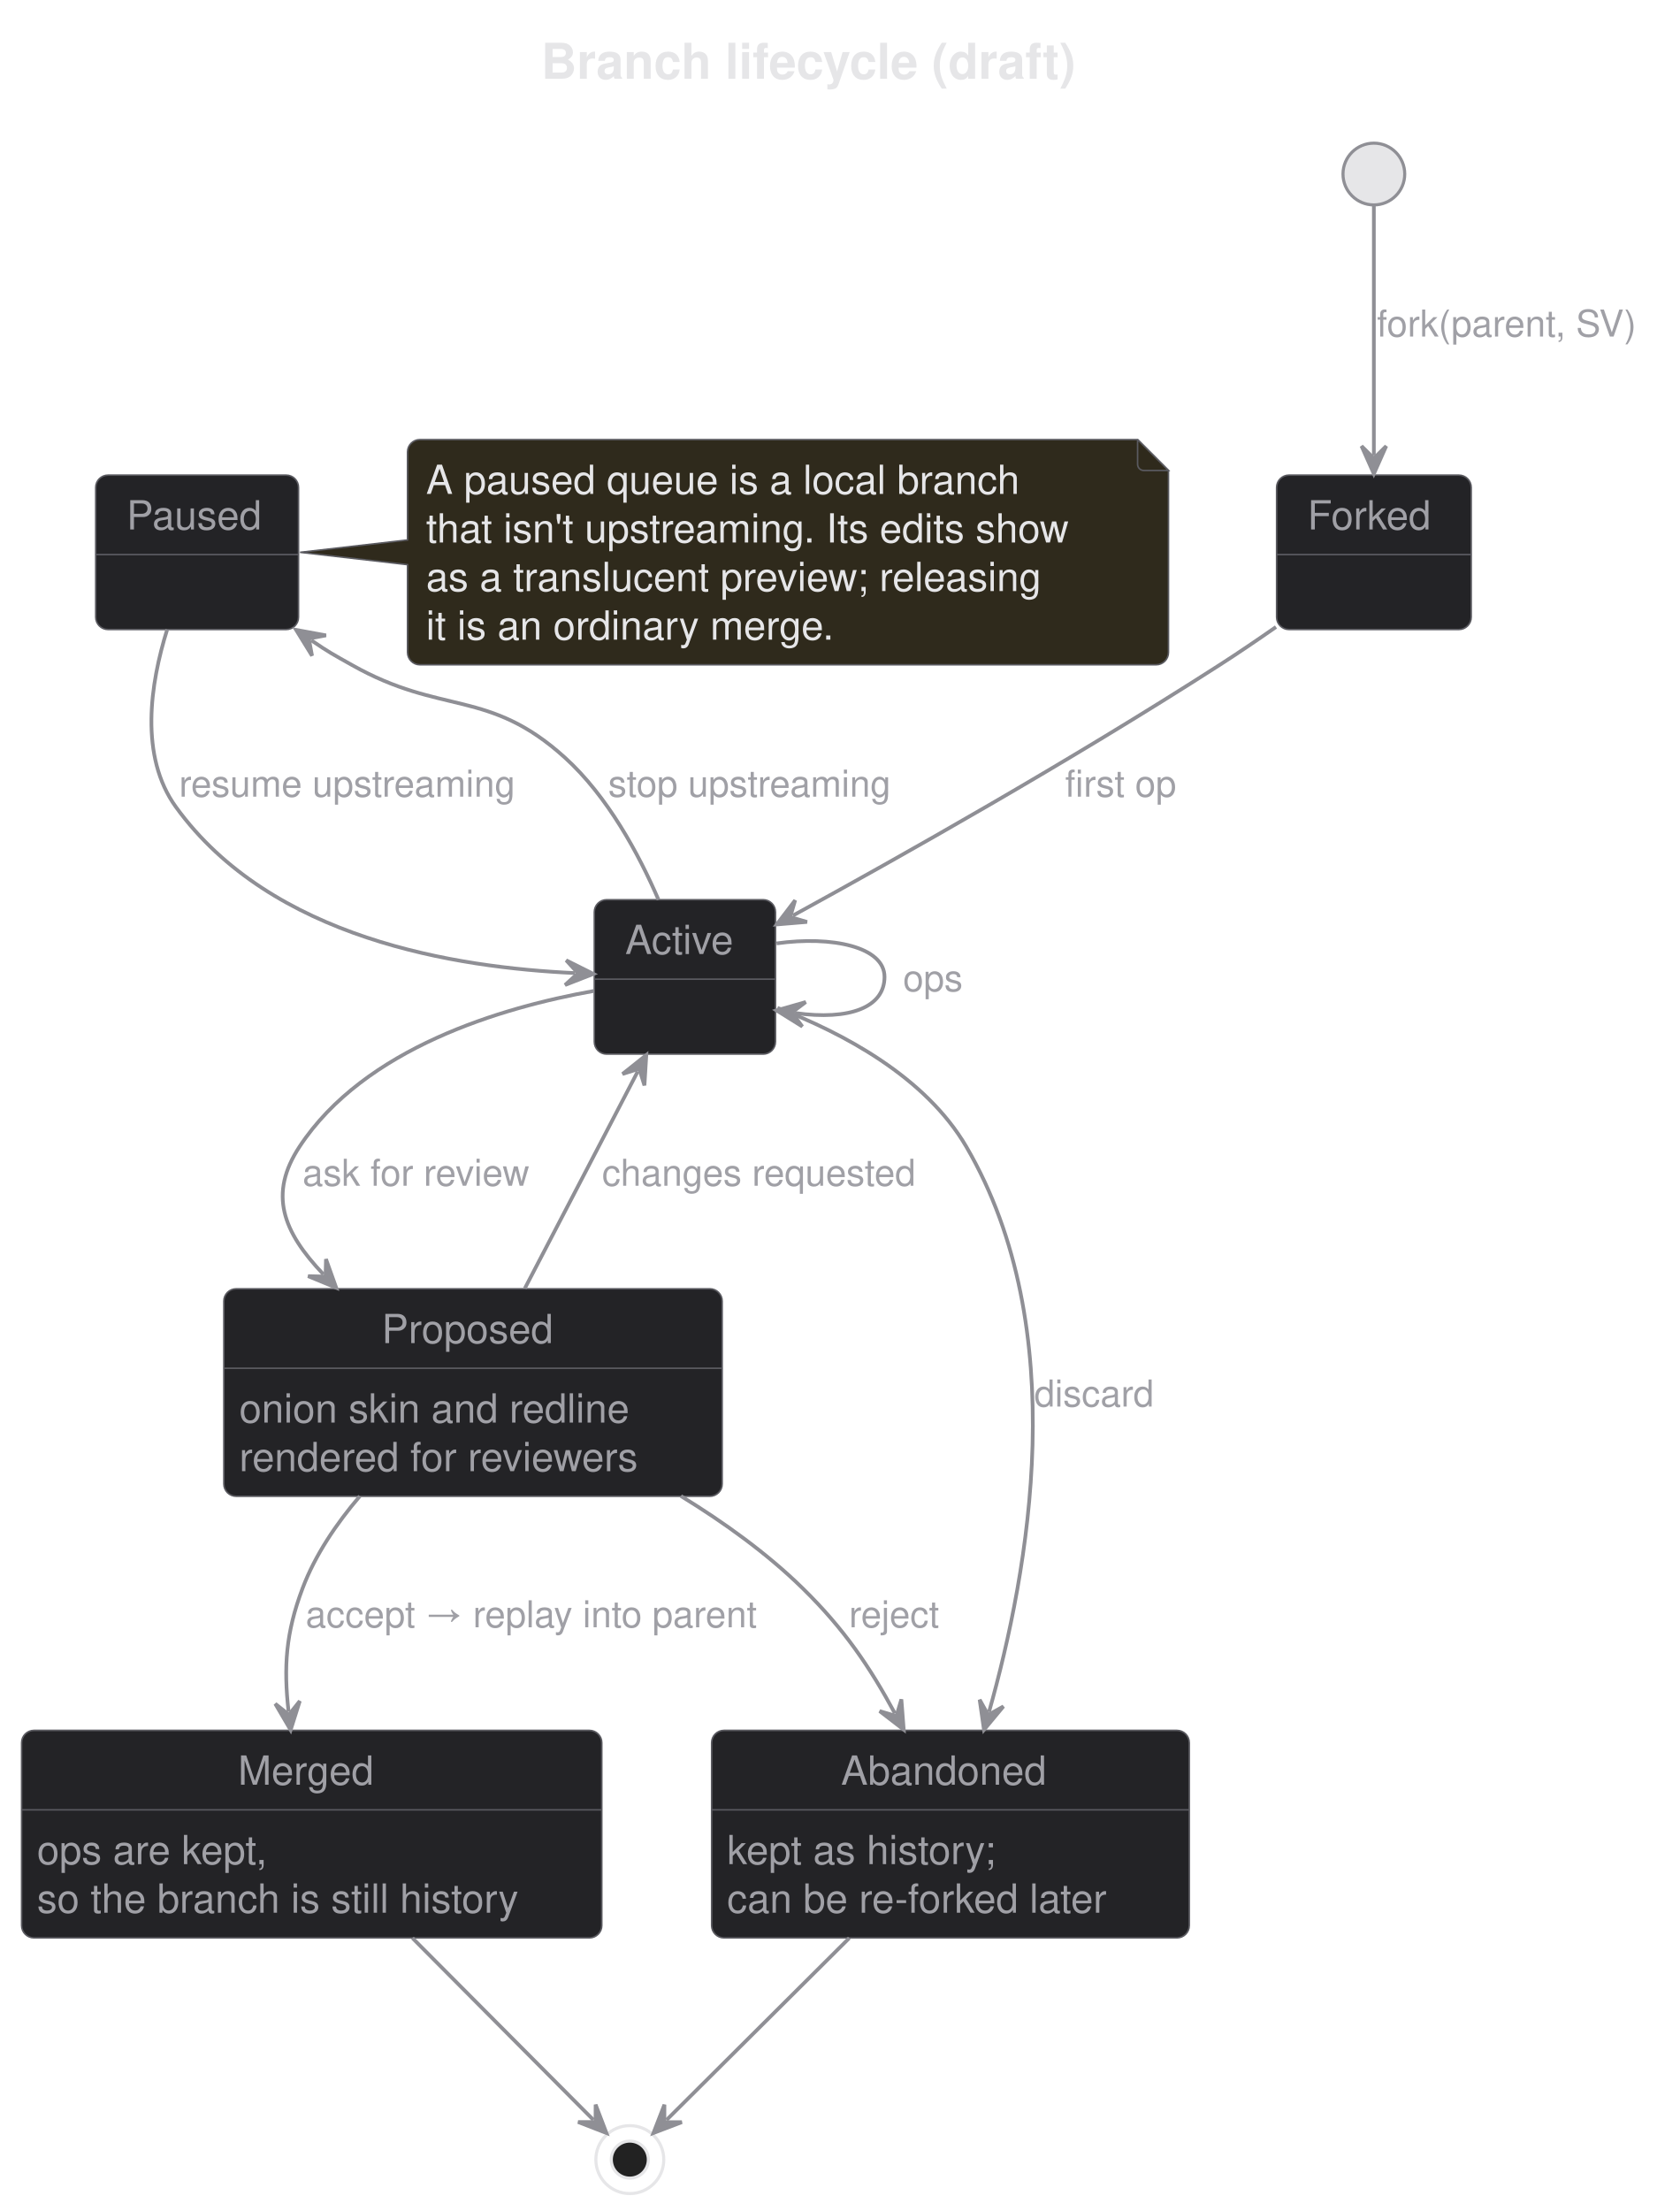
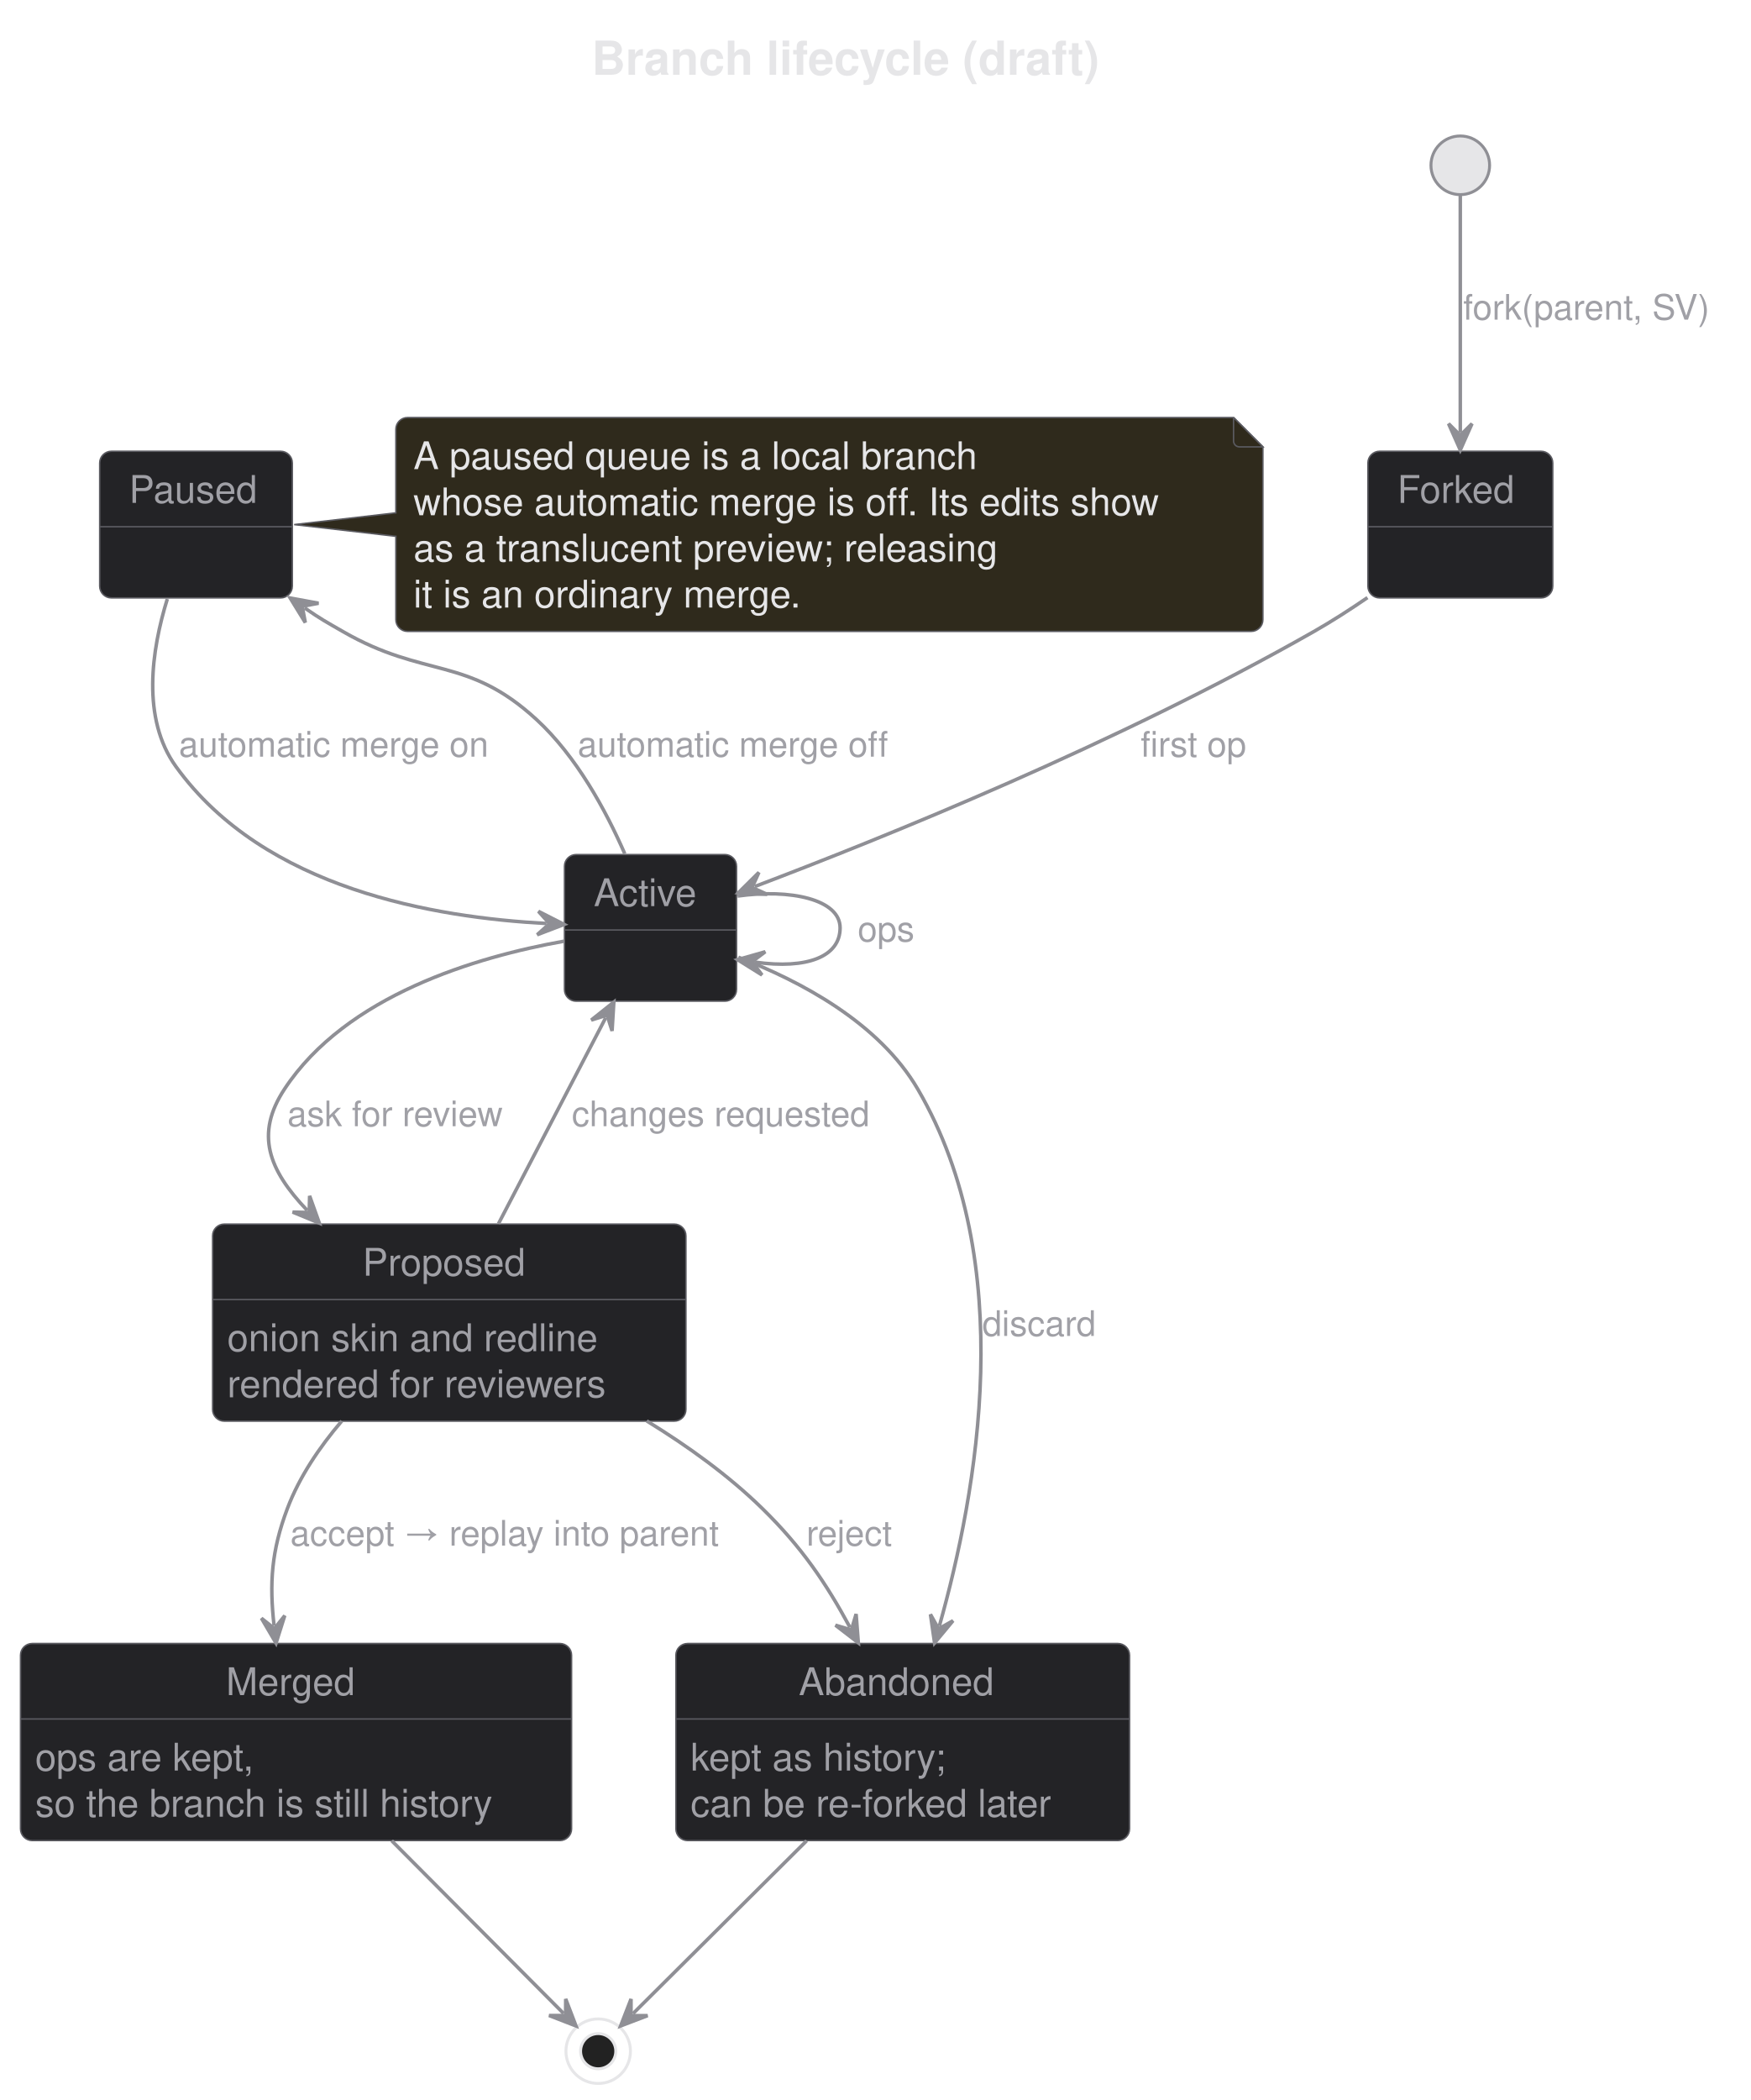
- <svg xmlns="http://www.w3.org/2000/svg" contentStyleType="text/css" data-diagram-type="STATE" height="716px" preserveAspectRatio="none" style="width:544px;height:716px;" version="1.1" viewBox="0 0 544 716" width="544px" zoomAndPan="magnify">
+ <svg xmlns="http://www.w3.org/2000/svg" contentStyleType="text/css" data-diagram-type="STATE" height="716px" preserveAspectRatio="none" style="width:597px;height:716px;" version="1.1" viewBox="0 0 597 716" width="597px" zoomAndPan="magnify">
  <defs />
  <g>
    <g class="title" data-source-line="2">
-       <text fill="#E6E6E8" font-family="Helvetica" font-size="16" font-weight="bold" lengthAdjust="spacing" textLength="180.383" x="175.269" y="25.5">Branch lifecycle (draft)</text>
+       <text fill="#E6E6E8" font-family="Helvetica" font-size="16" font-weight="bold" lengthAdjust="spacing" textLength="180.383" x="201.769" y="25.5">Branch lifecycle (draft)</text>
    </g>
-     <ellipse cx="445" cy="56.359" fill="#E6E6E8" rx="10" ry="10" style="stroke:#8F8F95;stroke-width:1;" />
+     <ellipse cx="498" cy="56.359" fill="#E6E6E8" rx="10" ry="10" style="stroke:#8F8F95;stroke-width:1;" />
    <g id="Forked">
-       <rect fill="#232326" height="50" rx="4" ry="4" style="stroke:#5A5A60;stroke-width:0.5;" width="63.037" x="413.5" y="153.859" />
-       <line style="stroke:#5A5A60;stroke-width:0.5;" x1="413.5" x2="476.537" y1="179.589" y2="179.589" />
-       <text fill="#A0A0A6" font-family="Helvetica" font-size="13" lengthAdjust="spacing" textLength="43.037" x="423.5" y="171.453">Forked</text>
+       <rect fill="#232326" height="50" rx="4" ry="4" style="stroke:#5A5A60;stroke-width:0.5;" width="63.037" x="466.5" y="153.859" />
+       <line style="stroke:#5A5A60;stroke-width:0.5;" x1="466.5" x2="529.537" y1="179.589" y2="179.589" />
+       <text fill="#A0A0A6" font-family="Helvetica" font-size="13" lengthAdjust="spacing" textLength="43.037" x="476.5" y="171.453">Forked</text>
    </g>
    <g id="Active">
      <rect fill="#232326" height="50" rx="4" ry="4" style="stroke:#5A5A60;stroke-width:0.5;" width="58.683" x="192.5" y="291.359" />
      <line style="stroke:#5A5A60;stroke-width:0.5;" x1="192.5" x2="251.183" y1="317.089" y2="317.089" />
      <text fill="#A0A0A6" font-family="Helvetica" font-size="13" lengthAdjust="spacing" textLength="38.683" x="202.5" y="308.953">Active</text>
    </g>
    <g id="Paused">
-       <rect fill="#232326" height="50" rx="4" ry="4" style="stroke:#5A5A60;stroke-width:0.5;" width="65.69" x="31" y="153.859" />
-       <line style="stroke:#5A5A60;stroke-width:0.5;" x1="31" x2="96.69" y1="179.589" y2="179.589" />
-       <text fill="#A0A0A6" font-family="Helvetica" font-size="13" lengthAdjust="spacing" textLength="45.69" x="41" y="171.453">Paused</text>
+       <rect fill="#232326" height="50" rx="4" ry="4" style="stroke:#5A5A60;stroke-width:0.5;" width="65.69" x="34" y="153.859" />
+       <line style="stroke:#5A5A60;stroke-width:0.5;" x1="34" x2="99.69" y1="179.589" y2="179.589" />
+       <text fill="#A0A0A6" font-family="Helvetica" font-size="13" lengthAdjust="spacing" textLength="45.69" x="44" y="171.453">Paused</text>
    </g>
    <g id="Proposed">
      <rect fill="#232326" height="67.189" rx="4" ry="4" style="stroke:#5A5A60;stroke-width:0.5;" width="161.419" x="72.5" y="417.359" />
      <line style="stroke:#5A5A60;stroke-width:0.5;" x1="72.5" x2="233.919" y1="443.089" y2="443.089" />
      <text fill="#A0A0A6" font-family="Helvetica" font-size="13" lengthAdjust="spacing" textLength="59.148" x="123.636" y="434.953">Proposed</text>
      <text fill="#A0A0A6" font-family="Helvetica" font-size="13" lengthAdjust="spacing" textLength="134.824" x="77.5" y="460.683">onion skin and redline</text>
      <text fill="#A0A0A6" font-family="Helvetica" font-size="13" lengthAdjust="spacing" textLength="141.419" x="77.5" y="476.412">rendered for reviewers</text>
    </g>
    <g id="Merged">
      <rect fill="#232326" height="67.189" rx="4" ry="4" style="stroke:#5A5A60;stroke-width:0.5;" width="187.921" x="7" y="560.359" />
      <line style="stroke:#5A5A60;stroke-width:0.5;" x1="7" x2="194.921" y1="586.089" y2="586.089" />
      <text fill="#A0A0A6" font-family="Helvetica" font-size="13" lengthAdjust="spacing" textLength="47.728" x="77.096" y="577.953">Merged</text>
      <text fill="#A0A0A6" font-family="Helvetica" font-size="13" lengthAdjust="spacing" textLength="80.374" x="12" y="603.683">ops are kept,</text>
      <text fill="#A0A0A6" font-family="Helvetica" font-size="13" lengthAdjust="spacing" textLength="167.921" x="12" y="619.412">so the branch is still history</text>
    </g>
    <g id="Abandoned">
      <rect fill="#232326" height="67.189" rx="4" ry="4" style="stroke:#5A5A60;stroke-width:0.5;" width="154.716" x="230.5" y="560.359" />
      <line style="stroke:#5A5A60;stroke-width:0.5;" x1="230.5" x2="385.216" y1="586.089" y2="586.089" />
      <text fill="#A0A0A6" font-family="Helvetica" font-size="13" lengthAdjust="spacing" textLength="70.884" x="272.416" y="577.953">Abandoned</text>
      <text fill="#A0A0A6" font-family="Helvetica" font-size="13" lengthAdjust="spacing" textLength="94.269" x="235.5" y="603.683">kept as history;</text>
      <text fill="#A0A0A6" font-family="Helvetica" font-size="13" lengthAdjust="spacing" textLength="134.716" x="235.5" y="619.412">can be re-forked later</text>
    </g>
    <ellipse cx="204" cy="699.359" fill="none" rx="11" ry="11" style="stroke:#E6E6E8;stroke-width:1;" />
    <ellipse cx="204" cy="699.359" fill="#222222" rx="6" ry="6" style="stroke:#E6E6E8;stroke-width:1;" />
    <g class="entity" data-entity="GMN2" data-source-line="22" data-uid="ent0003" id="entity_GMN2">
-       <path d="M132,146.359 L132,174.859 L97.2,178.859 L132,182.859 L132,211.277 A4,4 0 0 0 136,215.277 L374.475,215.277 A4,4 0 0 0 378.475,211.277 L378.475,152.359 L368.475,142.359 L136,142.359 A4,4 0 0 0 132,146.359" fill="#2F2A1C" style="stroke:#5A5A60;stroke-width:0.5;" />
-       <path d="M368.475,142.359 L368.475,150.359 A2,2 0 0 0 370.475,152.359 L378.475,152.359 L368.475,142.359" fill="#2F2A1C" style="stroke:#5A5A60;stroke-width:0.5;" />
-       <text fill="#E6E6E8" font-family="Helvetica" font-size="13" lengthAdjust="spacing" textLength="203.823" x="138" y="159.953">A paused queue is a local branch</text>
-       <text fill="#E6E6E8" font-family="Helvetica" font-size="13" lengthAdjust="spacing" textLength="225.475" x="138" y="175.683">that isn't upstreaming. Its edits show</text>
-       <text fill="#E6E6E8" font-family="Helvetica" font-size="13" lengthAdjust="spacing" textLength="214.043" x="138" y="191.412">as a translucent preview; releasing</text>
-       <text fill="#E6E6E8" font-family="Helvetica" font-size="13" lengthAdjust="spacing" textLength="141.153" x="138" y="207.142">it is an ordinary merge.</text>
+       <path d="M135,146.359 L135,174.859 L100.33,178.859 L135,182.859 L135,211.277 A4,4 0 0 0 139,215.277 L426.682,215.277 A4,4 0 0 0 430.682,211.277 L430.682,152.359 L420.682,142.359 L139,142.359 A4,4 0 0 0 135,146.359" fill="#2F2A1C" style="stroke:#5A5A60;stroke-width:0.5;" />
+       <path d="M420.682,142.359 L420.682,150.359 A2,2 0 0 0 422.682,152.359 L430.682,152.359 L420.682,142.359" fill="#2F2A1C" style="stroke:#5A5A60;stroke-width:0.5;" />
+       <text fill="#E6E6E8" font-family="Helvetica" font-size="13" lengthAdjust="spacing" textLength="203.823" x="141" y="159.953">A paused queue is a local branch</text>
+       <text fill="#E6E6E8" font-family="Helvetica" font-size="13" lengthAdjust="spacing" textLength="274.682" x="141" y="175.683">whose automatic merge is off. Its edits show</text>
+       <text fill="#E6E6E8" font-family="Helvetica" font-size="13" lengthAdjust="spacing" textLength="214.043" x="141" y="191.412">as a translucent preview; releasing</text>
+       <text fill="#E6E6E8" font-family="Helvetica" font-size="13" lengthAdjust="spacing" textLength="141.153" x="141" y="207.142">it is an ordinary merge.</text>
    </g>
    <g class="link" data-entity-1=".start." data-entity-2="Forked" data-source-line="4" data-uid="lnk4" id="link_.start._Forked">
-       <path d="M445,66.419 C445,84.699 445,120.549 445,147.449" fill="none" id="*start*-to-Forked" style="stroke:#8F8F95;stroke-width:1.2;" />
-       <polygon fill="#8F8F95" points="445,153.449,449,144.449,445,148.449,441,144.449,445,153.449" style="stroke:#8F8F95;stroke-width:1.2;" />
-       <text fill="#A0A0A6" font-family="Helvetica" font-size="12" lengthAdjust="spacing" textLength="90.92" x="446" y="108.984">fork(parent, SV)</text>
+       <path d="M498,66.419 C498,84.699 498,120.549 498,147.449" fill="none" id="*start*-to-Forked" style="stroke:#8F8F95;stroke-width:1.2;" />
+       <polygon fill="#8F8F95" points="498,153.449,502,144.449,498,148.449,494,144.449,498,153.449" style="stroke:#8F8F95;stroke-width:1.2;" />
+       <text fill="#A0A0A6" font-family="Helvetica" font-size="12" lengthAdjust="spacing" textLength="90.92" x="499" y="108.984">fork(parent, SV)</text>
    </g>
    <g class="link" data-entity-1="Forked" data-entity-2="Active" data-source-line="5" data-uid="lnk6" id="link_Forked_Active">
-       <path d="M413.3,203.039 C407.29,207.239 401,211.509 395,215.359 C345.81,246.939 291.692,277.386 256.842,296.486" fill="none" id="Forked-to-Active" style="stroke:#8F8F95;stroke-width:1.2;" />
-       <polygon fill="#8F8F95" points="251.58,299.369,261.395,298.552,255.965,296.966,257.55,291.536,251.58,299.369" style="stroke:#8F8F95;stroke-width:1.2;" />
-       <text fill="#A0A0A6" font-family="Helvetica" font-size="12" lengthAdjust="spacing" textLength="40.043" x="345" y="257.984">first op</text>
+       <path d="M466.35,203.759 C460.39,207.849 454.11,211.889 448,215.359 C380.68,253.639 301.55,285.522 257.42,302.252" fill="none" id="Forked-to-Active" style="stroke:#8F8F95;stroke-width:1.2;" />
+       <polygon fill="#8F8F95" points="251.81,304.379,261.644,304.929,256.485,302.607,258.808,297.449,251.81,304.379" style="stroke:#8F8F95;stroke-width:1.2;" />
+       <text fill="#A0A0A6" font-family="Helvetica" font-size="12" lengthAdjust="spacing" textLength="40.043" x="389" y="257.984">first op</text>
    </g>
    <g class="link" data-entity-1="Active" data-entity-2="Active" data-source-line="6" data-uid="lnk7" id="link_Active_Active">
      <path d="M251.52,305.509 C269.49,302.989 286.5,306.609 286.5,316.359 C286.5,326.109 275.432,330.563 257.462,328.043" fill="none" id="Active-to-Active" style="stroke:#8F8F95;stroke-width:1.2;" />
      <polygon fill="#8F8F95" points="251.52,327.209,259.877,332.421,256.471,327.904,260.988,324.498,251.52,327.209" style="stroke:#8F8F95;stroke-width:1.2;" />
      <text fill="#A0A0A6" font-family="Helvetica" font-size="12" lengthAdjust="spacing" textLength="20.877" x="292.5" y="320.984">ops</text>
    </g>
    <g class="link" data-entity-1="Active" data-entity-2="Paused" data-source-line="7" data-uid="lnk9" id="link_Active_Paused">
-       <path d="M213.28,291.349 C206.85,276.469 196.81,257.879 183,245.359 C158.22,222.899 143.12,231.789 114,215.359 C107.97,211.959 106.733,211.386 100.853,207.366" fill="none" id="Active-to-Paused" style="stroke:#8F8F95;stroke-width:1.2;" />
-       <polygon fill="#8F8F95" points="95.9,203.979,101.072,212.361,100.028,206.801,105.587,205.757,95.9,203.979" style="stroke:#8F8F95;stroke-width:1.2;" />
-       <text fill="#A0A0A6" font-family="Helvetica" font-size="12" lengthAdjust="spacing" textLength="99" x="197" y="257.984">stop upstreaming</text>
+       <path d="M213.07,291.089 C206.6,276.299 196.61,257.899 183,245.359 C159.3,223.529 144.93,231.429 117,215.359 C111,211.909 109.779,211.311 103.899,207.281" fill="none" id="Active-to-Paused" style="stroke:#8F8F95;stroke-width:1.2;" />
+       <polygon fill="#8F8F95" points="98.95,203.889,104.112,212.277,103.074,206.716,108.635,205.678,98.95,203.889" style="stroke:#8F8F95;stroke-width:1.2;" />
+       <text fill="#A0A0A6" font-family="Helvetica" font-size="12" lengthAdjust="spacing" textLength="115.102" x="197" y="257.984">automatic merge off</text>
    </g>
    <g class="link" data-entity-1="Paused" data-entity-2="Active" data-source-line="8" data-uid="lnk10" id="link_Paused_Active">
-       <path d="M54.15,203.869 C48.66,221.409 45.08,244.919 57,261.359 C87.96,304.069 147.706,313.344 186.206,315.114" fill="none" id="Paused-to-Active" style="stroke:#8F8F95;stroke-width:1.2;" />
-       <polygon fill="#8F8F95" points="192.2,315.389,183.393,310.98,187.205,315.16,183.026,318.972,192.2,315.389" style="stroke:#8F8F95;stroke-width:1.2;" />
-       <text fill="#A0A0A6" font-family="Helvetica" font-size="12" lengthAdjust="spacing" textLength="116.648" x="58" y="257.984">resume upstreaming</text>
+       <path d="M57.06,204.219 C51.65,221.709 48.21,244.999 60,261.359 C90.25,303.329 148.538,312.85 186.399,314.87" fill="none" id="Paused-to-Active" style="stroke:#8F8F95;stroke-width:1.2;" />
+       <polygon fill="#8F8F95" points="192.39,315.189,183.616,310.716,187.397,314.923,183.19,318.704,192.39,315.189" style="stroke:#8F8F95;stroke-width:1.2;" />
+       <text fill="#A0A0A6" font-family="Helvetica" font-size="12" lengthAdjust="spacing" textLength="113.309" x="61" y="257.984">automatic merge on</text>
    </g>
    <g class="link" data-entity-1="Active" data-entity-2="Proposed" data-source-line="9" data-uid="lnk12" id="link_Active_Proposed">
      <path d="M192.33,320.909 C162.5,326.229 118.04,339.359 97,371.359 C86.98,386.609 91.502,398.755 104.762,412.675" fill="none" id="Active-to-Proposed" style="stroke:#8F8F95;stroke-width:1.2;" />
      <polygon fill="#8F8F95" points="108.9,417.019,105.589,407.744,105.451,413.399,99.796,413.262,108.9,417.019" style="stroke:#8F8F95;stroke-width:1.2;" />
      <text fill="#A0A0A6" font-family="Helvetica" font-size="12" lengthAdjust="spacing" textLength="80.543" x="98" y="383.984">ask for review</text>
    </g>
    <g class="link" data-entity-1="Proposed" data-entity-2="Active" data-source-line="10" data-uid="lnk13" id="link_Proposed_Active">
      <path d="M170,417.219 C182.17,393.849 195.531,368.202 206.571,346.982" fill="none" id="Proposed-to-Active" style="stroke:#8F8F95;stroke-width:1.2;" />
      <polygon fill="#8F8F95" points="209.34,341.659,201.638,347.797,207.032,346.095,208.735,351.49,209.34,341.659" style="stroke:#8F8F95;stroke-width:1.2;" />
      <text fill="#A0A0A6" font-family="Helvetica" font-size="12" lengthAdjust="spacing" textLength="109.4" x="195" y="383.984">changes requested</text>
    </g>
    <g class="link" data-entity-1="Proposed" data-entity-2="Merged" data-source-line="11" data-uid="lnk15" id="link_Proposed_Merged">
      <path d="M116.54,484.519 C108.98,493.379 102.08,503.539 98,514.359 C92.56,528.779 91.839,539.797 93.469,554.277" fill="none" id="Proposed-to-Merged" style="stroke:#8F8F95;stroke-width:1.2;" />
      <polygon fill="#8F8F95" points="94.14,560.239,97.108,550.848,93.581,555.271,89.158,551.743,94.14,560.239" style="stroke:#8F8F95;stroke-width:1.2;" />
      <text fill="#A0A0A6" font-family="Helvetica" font-size="12" lengthAdjust="spacing" textLength="156.65" x="99" y="526.984">accept → replay into parent</text>
    </g>
    <g class="link" data-entity-1="Proposed" data-entity-2="Abandoned" data-source-line="12" data-uid="lnk17" id="link_Proposed_Abandoned">
      <path d="M220.55,484.469 C234.52,493.029 248.48,503.069 260,514.359 C273.35,527.439 281.667,539.681 289.867,554.851" fill="none" id="Proposed-to-Abandoned" style="stroke:#8F8F95;stroke-width:1.2;" />
      <polygon fill="#8F8F95" points="292.72,560.129,291.959,550.31,290.342,555.731,284.921,554.114,292.72,560.129" style="stroke:#8F8F95;stroke-width:1.2;" />
      <text fill="#A0A0A6" font-family="Helvetica" font-size="12" lengthAdjust="spacing" textLength="32.197" x="275" y="526.984">reject</text>
    </g>
    <g class="link" data-entity-1="Active" data-entity-2="Abandoned" data-source-line="13" data-uid="lnk18" id="link_Active_Abandoned">
      <path d="M251.8,326.369 C272.92,334.479 299.76,348.669 313,371.359 C347.5,430.499 333.239,508.705 320.349,554.395" fill="none" id="Active-to-Abandoned" style="stroke:#8F8F95;stroke-width:1.2;" />
      <polygon fill="#8F8F95" points="318.72,560.169,325.013,552.594,320.078,555.357,317.314,550.421,318.72,560.169" style="stroke:#8F8F95;stroke-width:1.2;" />
      <text fill="#A0A0A6" font-family="Helvetica" font-size="12" lengthAdjust="spacing" textLength="42.047" x="335" y="455.484">discard</text>
    </g>
    <g class="link" data-entity-1="Merged" data-entity-2=".end." data-source-line="14" data-uid="lnk20" id="link_Merged_.end.">
      <path d="M133.59,627.609 C155.75,649.879 179.109,673.335 192.199,686.495" fill="none" id="Merged-to-*end*" style="stroke:#8F8F95;stroke-width:1.2;" />
      <polygon fill="#8F8F95" points="196.43,690.749,192.919,681.548,192.904,687.204,187.247,687.189,196.43,690.749" style="stroke:#8F8F95;stroke-width:1.2;" />
    </g>
    <g class="link" data-entity-1="Abandoned" data-entity-2=".end." data-source-line="15" data-uid="lnk21" id="link_Abandoned_.end.">
      <path d="M275.09,627.609 C252.72,649.879 229.122,673.356 215.902,686.516" fill="none" id="Abandoned-to-*end*" style="stroke:#8F8F95;stroke-width:1.2;" />
      <polygon fill="#8F8F95" points="211.65,690.749,220.85,687.235,215.194,687.222,215.206,681.565,211.65,690.749" style="stroke:#8F8F95;stroke-width:1.2;" />
    </g>
  </g>
</svg>
